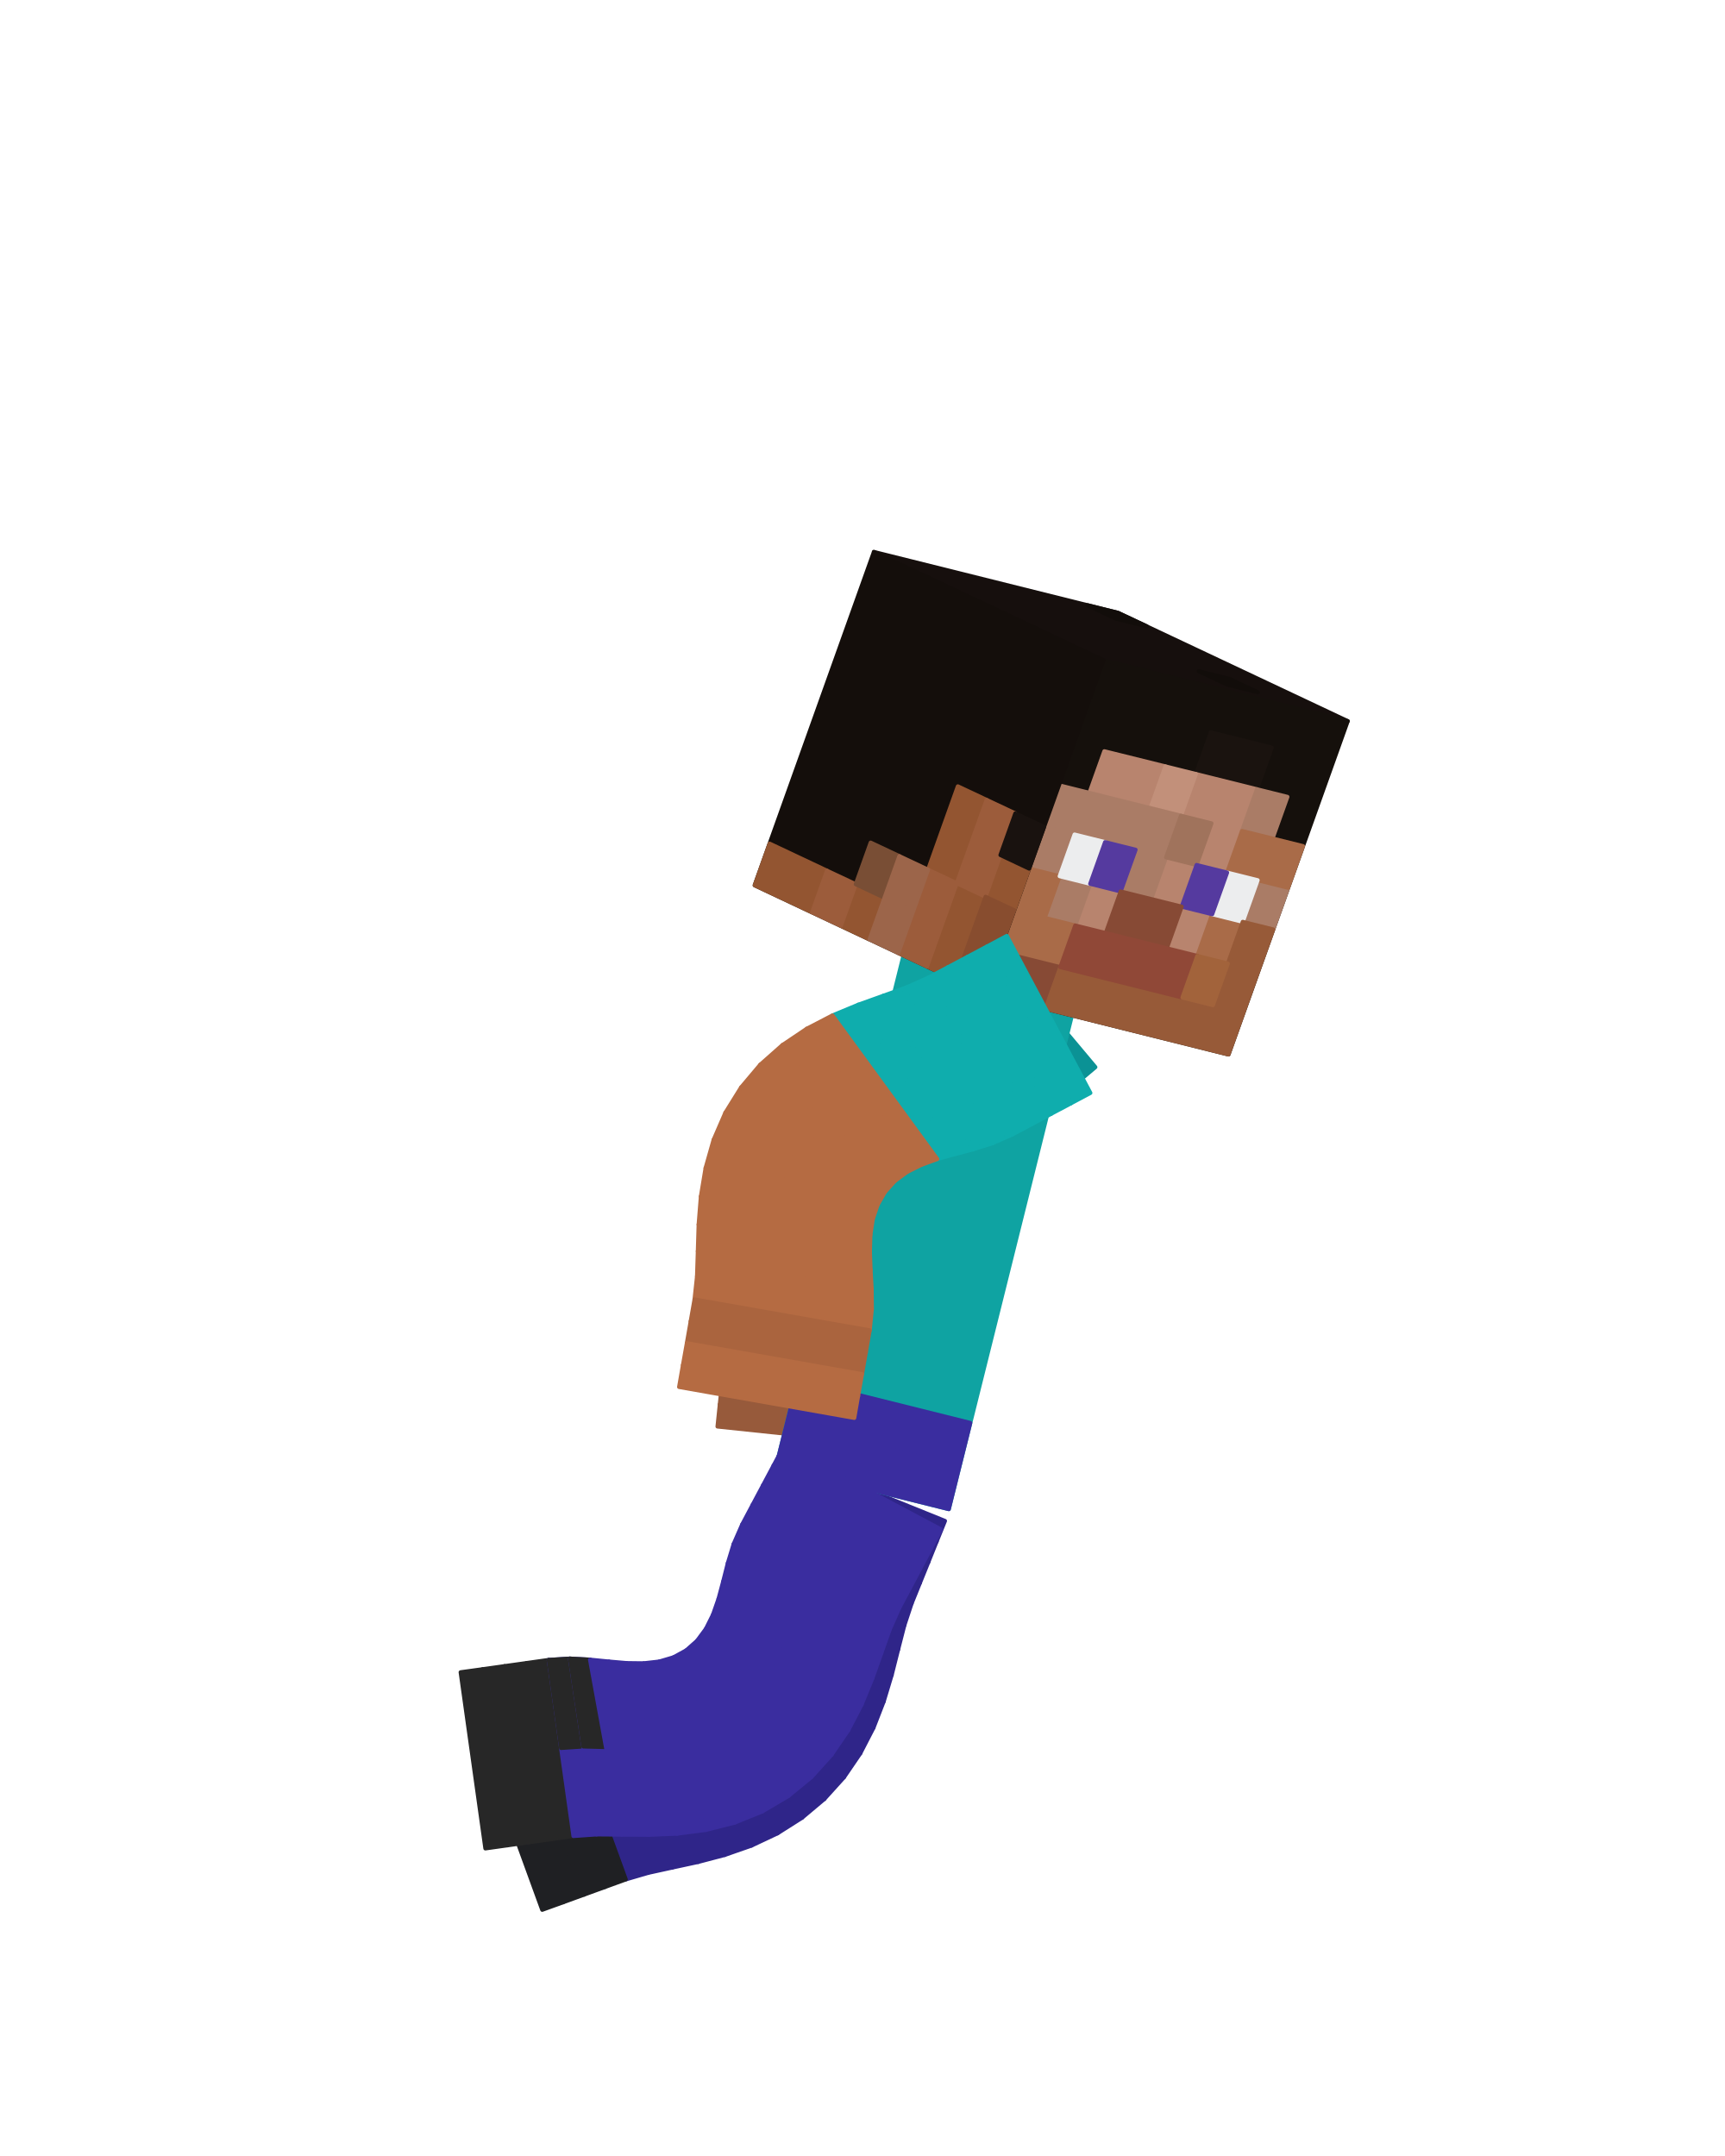
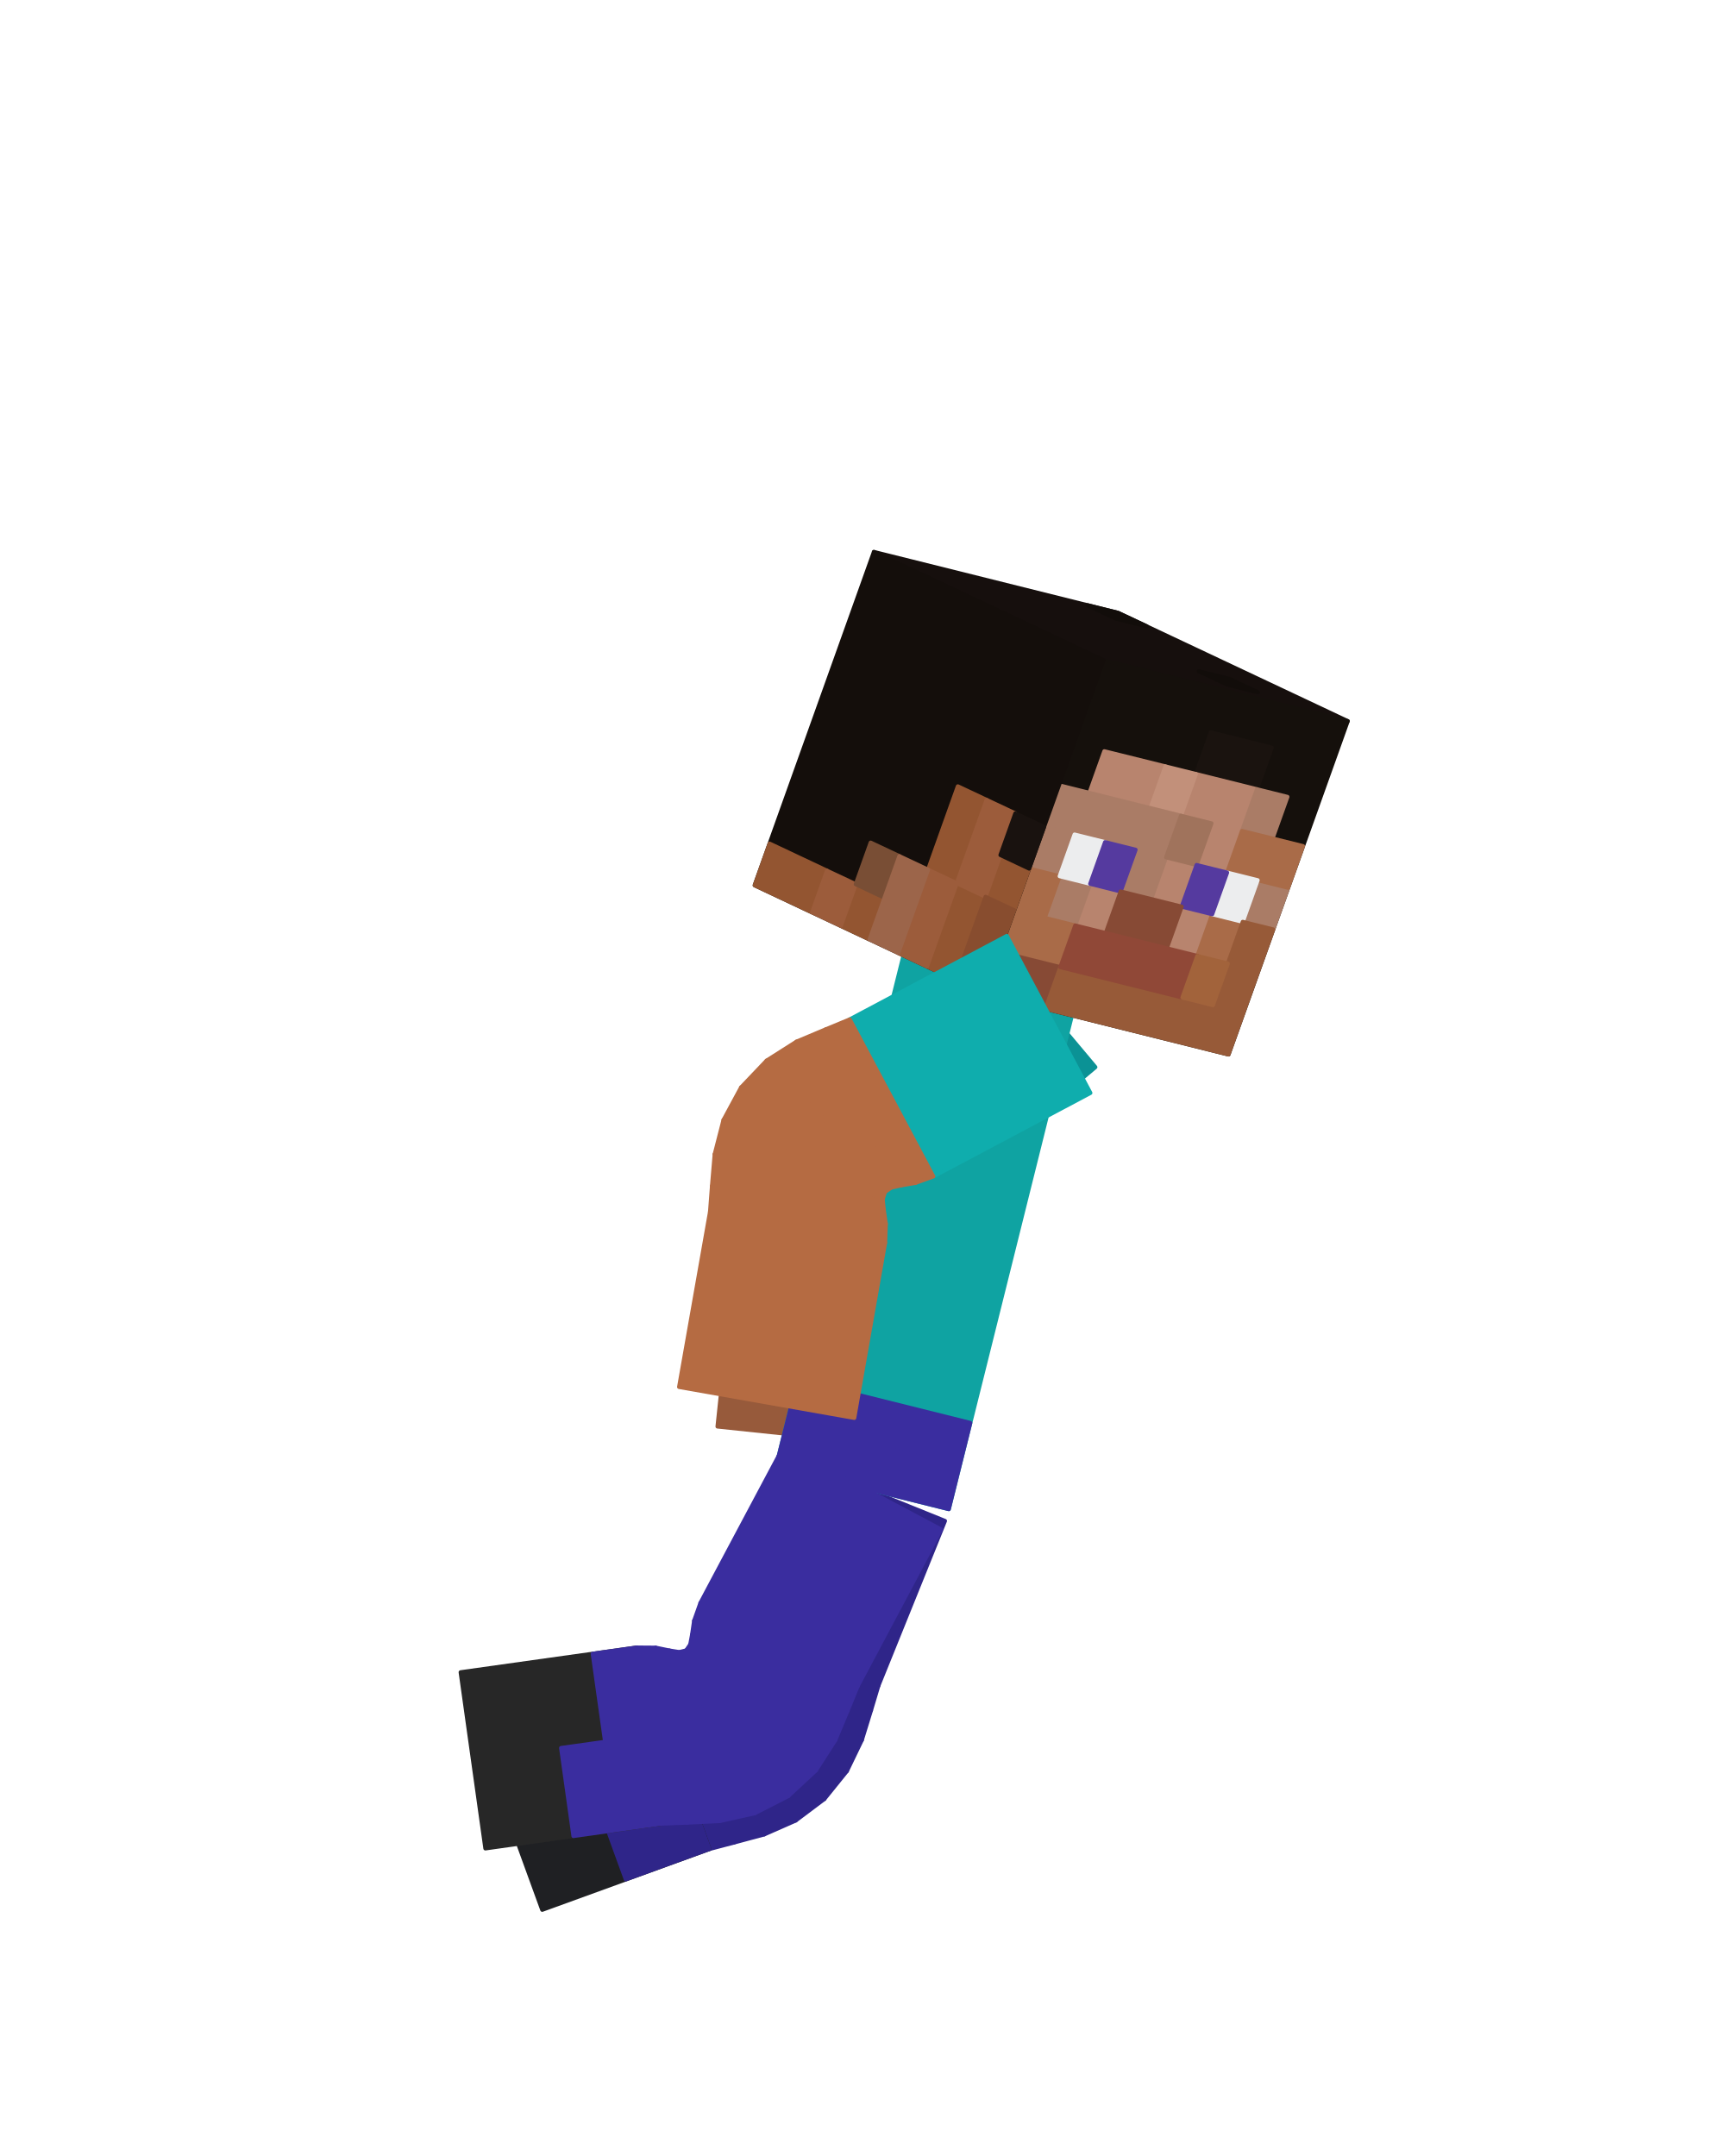
<svg xmlns="http://www.w3.org/2000/svg" viewBox="0 0 256 320" width="256" height="320" role="img" aria-labelledby="jump-crouch-title">
  <g id="steve">
-     <g id="arm-left" aria-label="Left arm">
+     <g id="arm-left" aria-label="Left upper arm">
+       <g class="face" data-face="nx">
+         <path fill="#0b9295" stroke="#0b9295" stroke-width=".6" stroke-linejoin="round" d="M145.59 138.16L162.56 158.39L142.34 175.36L125.37 155.13Z" />
+       </g>
+     </g>
+     <g id="elbow-left" aria-label="Left elbow">
      <g class="face" data-face="px">
-         <path fill="#0b9295" stroke="#0b9295" stroke-width=".6" stroke-linejoin="round" d="M162.56 158.39L145.59 138.16L143.07 140.29L160.04 160.51Z" />
+         <path fill="#975a3b" stroke="#975a3b" stroke-width=".6" stroke-linejoin="round" d="M142.34 175.36L125.37 155.13L122.3 157.29L139.93 176.95Z" />
      </g>
      <g class="face" data-face="px">
-         <path fill="#0b9295" stroke="#0b9295" stroke-width=".6" stroke-linejoin="round" d="M160.04 160.51L143.07 140.29L140.54 142.41L157.51 162.63Z" />
+         <path fill="#975a3b" stroke="#975a3b" stroke-width=".6" stroke-linejoin="round" d="M139.93 176.95L122.3 157.29L118.62 159.89L137.89 177.94Z" />
      </g>
      <g class="face" data-face="px">
-         <path fill="#0a898c" stroke="#0a898c" stroke-width=".6" stroke-linejoin="round" d="M157.51 162.63L140.54 142.41L138.01 144.53L154.98 164.75Z" />
+         <path fill="#975a3b" stroke="#975a3b" stroke-width=".6" stroke-linejoin="round" d="M137.89 177.94L118.62 159.89L115.02 163.29L136.36 178.84Z" />
      </g>
      <g class="face" data-face="px">
-         <path fill="#0a898c" stroke="#0a898c" stroke-width=".6" stroke-linejoin="round" d="M154.98 164.75L138.01 144.53L135.48 146.65L152.45 166.87Z" />
+         <path fill="#975a3b" stroke="#975a3b" stroke-width=".6" stroke-linejoin="round" d="M136.36 178.84L115.02 163.29L112.09 167.53L135.4 179.93Z" />
      </g>
      <g class="face" data-face="px">
-         <path fill="#0b9295" stroke="#0b9295" stroke-width=".6" stroke-linejoin="round" d="M152.45 166.87L135.48 146.65L132.74 148.69L149.88 168.77Z" />
+         <path fill="#8d5437" stroke="#8d5437" stroke-width=".6" stroke-linejoin="round" d="M135.4 179.93L112.09 167.53L110.21 172.33L135.03 181.33Z" />
      </g>
      <g class="face" data-face="px">
-         <path fill="#0b9295" stroke="#0b9295" stroke-width=".6" stroke-linejoin="round" d="M149.88 168.77L132.74 148.69L129.67 150.68L147.3 170.34Z" />
+         <path fill="#8d5437" stroke="#8d5437" stroke-width=".6" stroke-linejoin="round" d="M135.03 181.33L110.21 172.33L109.4 177.22L135.14 183.11Z" />
      </g>
      <g class="face" data-face="px">
-         <path fill="#0b9295" stroke="#0b9295" stroke-width=".6" stroke-linejoin="round" d="M147.3 170.34L129.67 150.68L126.42 152.77L144.78 171.74Z" />
+         <path fill="#975a3b" stroke="#975a3b" stroke-width=".6" stroke-linejoin="round" d="M135.14 183.11L109.4 177.22L109.31 181.72L135.46 185.35Z" />
      </g>
      <g class="face" data-face="px">
-         <path fill="#0b9295" stroke="#0b9295" stroke-width=".6" stroke-linejoin="round" d="M144.78 171.74L126.42 152.77L123.13 155.07L142.4 173.12Z" />
-       </g>
-       <g class="face" data-face="px">
-         <path fill="#975a3b" stroke="#975a3b" stroke-width=".6" stroke-linejoin="round" d="M142.4 173.12L123.13 155.07L119.94 157.67L140.22 174.57Z" />
-       </g>
-       <g class="face" data-face="px">
-         <path fill="#975a3b" stroke="#975a3b" stroke-width=".6" stroke-linejoin="round" d="M140.22 174.57L119.94 157.67L116.96 160.62L138.3 176.17Z" />
-       </g>
-       <g class="face" data-face="px">
-         <path fill="#975a3b" stroke="#975a3b" stroke-width=".6" stroke-linejoin="round" d="M138.3 176.17L116.96 160.62L114.32 163.92L136.68 177.95Z" />
-       </g>
-       <g class="face" data-face="px">
-         <path fill="#975a3b" stroke="#975a3b" stroke-width=".6" stroke-linejoin="round" d="M136.68 177.95L114.32 163.92L112.09 167.53L135.4 179.93Z" />
+         <path fill="#975a3b" stroke="#975a3b" stroke-width=".6" stroke-linejoin="round" d="M135.46 185.35L109.31 181.72L109.24 185.48L135.49 188.24Z" />
      </g>
    </g>
    <g id="forearm-left" aria-label="Left forearm">
+       <g class="face" data-face="nx">
+         <path fill="#975a3b" stroke="#975a3b" stroke-width=".6" stroke-linejoin="round" d="M109.24 185.48L135.49 188.24L132.73 214.49L106.48 211.73Z" />
+       </g>
+     </g>
+     <g id="leg-left" aria-label="Left thigh">
+       <g class="face" data-face="nx">
+         <path fill="#2f2589" stroke="#2f2589" stroke-width=".6" stroke-linejoin="round" d="M115.76 215.86L140.24 225.74L130.35 250.22L105.87 240.33Z" />
+       </g>
+     </g>
+     <g id="knee-left" aria-label="Left knee">
      <g class="face" data-face="px">
-         <path fill="#8d5437" stroke="#8d5437" stroke-width=".6" stroke-linejoin="round" d="M135.4 179.93L112.09 167.53L110.34 171.4L134.47 182.09Z" />
+         <path fill="#2f2589" stroke="#2f2589" stroke-width=".6" stroke-linejoin="round" d="M130.35 250.22L105.87 240.33L105.15 243.09L129.26 253.86Z" />
      </g>
      <g class="face" data-face="px">
-         <path fill="#8d5437" stroke="#8d5437" stroke-width=".6" stroke-linejoin="round" d="M134.47 182.09L110.34 171.4L109.08 175.44L133.9 184.43Z" />
+         <path fill="#2f2589" stroke="#2f2589" stroke-width=".6" stroke-linejoin="round" d="M129.26 253.86L105.15 243.09L104.93 245.27L127.9 258.27Z" />
      </g>
      <g class="face" data-face="px">
-         <path fill="#975a3b" stroke="#975a3b" stroke-width=".6" stroke-linejoin="round" d="M133.9 184.43L109.08 175.44L108.3 179.55L133.66 186.92Z" />
+         <path fill="#2f2589" stroke="#2f2589" stroke-width=".6" stroke-linejoin="round" d="M127.9 258.27L104.93 245.27L104.64 246.91L125.68 262.87Z" />
      </g>
      <g class="face" data-face="px">
-         <path fill="#975a3b" stroke="#975a3b" stroke-width=".6" stroke-linejoin="round" d="M133.66 186.92L108.3 179.55L107.93 183.66L133.67 189.54Z" />
+         <path fill="#2f2589" stroke="#2f2589" stroke-width=".6" stroke-linejoin="round" d="M125.68 262.87L104.64 246.91L104 248.02L122.34 267.01Z" />
      </g>
      <g class="face" data-face="px">
-         <path fill="#975a3b" stroke="#975a3b" stroke-width=".6" stroke-linejoin="round" d="M133.67 189.54L107.93 183.66L107.86 187.67L133.86 192.28Z" />
+         <path fill="#2f2589" stroke="#2f2589" stroke-width=".6" stroke-linejoin="round" d="M122.34 267.01L104 248.02L102.86 248.63L118.08 270.21Z" />
      </g>
      <g class="face" data-face="px">
-         <path fill="#975a3b" stroke="#975a3b" stroke-width=".6" stroke-linejoin="round" d="M133.86 192.28L107.86 187.67L107.95 191.53L134.1 195.15Z" />
+         <path fill="#2f2589" stroke="#2f2589" stroke-width=".6" stroke-linejoin="round" d="M118.08 270.21L102.86 248.63L101.22 248.86L113.41 272.27Z" />
      </g>
      <g class="face" data-face="px">
-         <path fill="#975a3b" stroke="#975a3b" stroke-width=".6" stroke-linejoin="round" d="M134.1 195.15L107.95 191.53L108.02 195.19L134.25 198.17Z" />
+         <path fill="#2f2589" stroke="#2f2589" stroke-width=".6" stroke-linejoin="round" d="M113.41 272.27L101.22 248.86L99.03 249L108.95 273.47Z" />
      </g>
      <g class="face" data-face="px">
-         <path fill="#975a3b" stroke="#975a3b" stroke-width=".6" stroke-linejoin="round" d="M134.25 198.17L108.02 195.19L107.86 198.61L134.11 201.37Z" />
-       </g>
-       <g class="face" data-face="px">
-         <path fill="#975a3b" stroke="#975a3b" stroke-width=".6" stroke-linejoin="round" d="M134.11 201.37L107.86 198.61L107.51 201.89L133.77 204.65Z" />
-       </g>
-       <g class="face" data-face="px">
-         <path fill="#975a3b" stroke="#975a3b" stroke-width=".6" stroke-linejoin="round" d="M133.77 204.65L107.51 201.89L107.17 205.17L133.42 207.93Z" />
-       </g>
-       <g class="face" data-face="px">
-         <path fill="#975a3b" stroke="#975a3b" stroke-width=".6" stroke-linejoin="round" d="M133.42 207.93L107.17 205.17L106.82 208.45L133.08 211.21Z" />
-       </g>
-       <g class="face" data-face="px">
-         <path fill="#975a3b" stroke="#975a3b" stroke-width=".6" stroke-linejoin="round" d="M133.08 211.21L106.82 208.45L106.48 211.73L132.73 214.49Z" />
-       </g>
-     </g>
-     <g id="leg-left" aria-label="Left leg">
-       <g class="face" data-face="px">
-         <path fill="#2f2589" stroke="#2f2589" stroke-width=".6" stroke-linejoin="round" d="M140.24 225.74L115.76 215.86L114.52 218.91L139 228.8Z" />
-       </g>
-       <g class="face" data-face="px">
-         <path fill="#2f2589" stroke="#2f2589" stroke-width=".6" stroke-linejoin="round" d="M139 228.8L114.52 218.91L113.29 221.97L137.77 231.86Z" />
-       </g>
-       <g class="face" data-face="px">
-         <path fill="#2f2589" stroke="#2f2589" stroke-width=".6" stroke-linejoin="round" d="M137.77 231.86L113.29 221.97L112.05 225.03L136.53 234.92Z" />
-       </g>
-       <g class="face" data-face="px">
-         <path fill="#2f2589" stroke="#2f2589" stroke-width=".6" stroke-linejoin="round" d="M136.53 234.92L112.05 225.03L110.82 228.09L135.29 237.98Z" />
-       </g>
-       <g class="face" data-face="px">
-         <path fill="#2f2589" stroke="#2f2589" stroke-width=".6" stroke-linejoin="round" d="M135.29 237.98L110.82 228.09L109.83 231.12L134.21 241.24Z" />
-       </g>
-       <g class="face" data-face="px">
-         <path fill="#2f2589" stroke="#2f2589" stroke-width=".6" stroke-linejoin="round" d="M134.21 241.24L109.83 231.12L109.19 234.06L133.29 244.82Z" />
-       </g>
-       <g class="face" data-face="px">
-         <path fill="#2f2589" stroke="#2f2589" stroke-width=".6" stroke-linejoin="round" d="M133.29 244.82L109.19 234.06L108.69 236.87L132.33 248.62Z" />
-       </g>
-       <g class="face" data-face="px">
-         <path fill="#2f2589" stroke="#2f2589" stroke-width=".6" stroke-linejoin="round" d="M132.33 248.62L108.69 236.87L108.18 239.53L131.15 252.53Z" />
-       </g>
-       <g class="face" data-face="px">
-         <path fill="#2f2589" stroke="#2f2589" stroke-width=".6" stroke-linejoin="round" d="M131.15 252.53L108.18 239.53L107.52 242.01L129.63 256.44Z" />
-       </g>
-       <g class="face" data-face="px">
-         <path fill="#2f2589" stroke="#2f2589" stroke-width=".6" stroke-linejoin="round" d="M129.63 256.44L107.52 242.01L106.64 244.28L127.67 260.24Z" />
-       </g>
-       <g class="face" data-face="px">
-         <path fill="#2f2589" stroke="#2f2589" stroke-width=".6" stroke-linejoin="round" d="M127.67 260.24L106.64 244.28L105.47 246.3L125.24 263.8Z" />
-       </g>
-       <g class="face" data-face="px">
-         <path fill="#2f2589" stroke="#2f2589" stroke-width=".6" stroke-linejoin="round" d="M125.24 263.8L105.47 246.3L104 248.02L122.34 267.01Z" />
+         <path fill="#2f2589" stroke="#2f2589" stroke-width=".6" stroke-linejoin="round" d="M108.95 273.47L99.03 249L96.25 249.63L105.28 274.44Z" />
      </g>
    </g>
    <g id="shin-left" aria-label="Left shin">
-       <g class="face" data-face="px">
-         <path fill="#2f2589" stroke="#2f2589" stroke-width=".6" stroke-linejoin="round" d="M122.34 267.01L104 248.02L102.22 249.43L119.02 269.8Z" />
-       </g>
-       <g class="face" data-face="px">
-         <path fill="#2f2589" stroke="#2f2589" stroke-width=".6" stroke-linejoin="round" d="M119.02 269.8L102.22 249.43L100.17 250.53L115.38 272.11Z" />
-       </g>
-       <g class="face" data-face="px">
-         <path fill="#2f2589" stroke="#2f2589" stroke-width=".6" stroke-linejoin="round" d="M115.38 272.11L100.17 250.53L97.87 251.34L111.52 273.93Z" />
-       </g>
-       <g class="face" data-face="px">
-         <path fill="#2f2589" stroke="#2f2589" stroke-width=".6" stroke-linejoin="round" d="M111.52 273.93L97.87 251.34L95.36 251.9L107.55 275.32Z" />
-       </g>
-       <g class="face" data-face="px">
-         <path fill="#2f2589" stroke="#2f2589" stroke-width=".6" stroke-linejoin="round" d="M107.55 275.32L95.36 251.9L92.68 252.32L103.6 276.36Z" />
-       </g>
-       <g class="face" data-face="px">
-         <path fill="#2f2589" stroke="#2f2589" stroke-width=".6" stroke-linejoin="round" d="M103.6 276.36L92.68 252.32L89.86 252.72L99.77 277.19Z" />
-       </g>
-       <g class="face" data-face="px">
-         <path fill="#2f2589" stroke="#2f2589" stroke-width=".6" stroke-linejoin="round" d="M99.77 277.19L89.86 252.72L86.9 253.26L96.17 277.98Z" />
-         <path fill="#1f2023" stroke="#1f2023" stroke-width=".6" stroke-linejoin="round" d="M94.82 264.95L89.86 252.72L86.9 253.26L91.53 265.62Z" />
-       </g>
-       <g class="face" data-face="px">
-         <path fill="#2f2589" stroke="#2f2589" stroke-width=".6" stroke-linejoin="round" d="M96.17 277.98L86.9 253.26L83.84 254.14L92.87 278.95Z" />
-         <path fill="#1f2023" stroke="#1f2023" stroke-width=".6" stroke-linejoin="round" d="M91.53 265.62L86.9 253.26L83.84 254.14L88.36 266.55Z" />
-       </g>
-       <g class="face" data-face="px">
-         <path fill="#1f2023" stroke="#1f2023" stroke-width=".6" stroke-linejoin="round" d="M92.87 278.95L83.84 254.14L80.74 255.27L89.77 280.08Z" />
-       </g>
-       <g class="face" data-face="px">
-         <path fill="#1f2023" stroke="#1f2023" stroke-width=".6" stroke-linejoin="round" d="M89.77 280.08L80.74 255.27L77.64 256.4L86.67 281.21Z" />
-       </g>
-       <g class="face" data-face="px">
-         <path fill="#1f2023" stroke="#1f2023" stroke-width=".6" stroke-linejoin="round" d="M86.67 281.21L77.64 256.4L74.54 257.53L83.57 282.34Z" />
-       </g>
-       <g class="face" data-face="px">
-         <path fill="#1f2023" stroke="#1f2023" stroke-width=".6" stroke-linejoin="round" d="M83.57 282.34L74.54 257.53L71.44 258.66L80.47 283.46Z" />
+       <g class="face" data-face="nx">
+         <path fill="#1f2023" stroke="#1f2023" stroke-width=".6" stroke-linejoin="round" d="M96.25 249.63L105.28 274.44L80.47 283.46L71.44 258.66Z" />
+         <path fill="#2f2589" stroke="#2f2589" stroke-width=".6" stroke-linejoin="round" d="M96.25 249.63L105.28 274.44L99.07 276.69L90.04 251.88ZM94.56 264.29L99.07 276.69L92.87 278.95L88.36 266.55Z" />
      </g>
    </g>
    <g id="torso" aria-label="Torso">
      <g class="face" data-face="nx">
        <path fill="#0fa3a2" stroke="#0fa3a2" stroke-width=".6" stroke-linejoin="round" d="M134.35 140.76L159.97 147.15L140.81 223.99L115.19 217.61Z" />
        <path fill="#3a2d9f" stroke="#3a2d9f" stroke-width=".6" stroke-linejoin="round" d="M118.39 204.8L144 211.19L142.4 217.59L116.79 211.2ZM116.79 211.2L142.4 217.59L140.81 223.99L115.19 217.61Z" />
      </g>
    </g>
    <g id="head" aria-label="Head">
      <g class="face" data-face="top">
        <path fill="#160f0d" stroke="#160f0d" stroke-width=".6" stroke-linejoin="round" d="M129.69 81.92L165.92 90.96L200.01 107.03L163.79 98Z" />
        <path fill="#120d0a" stroke="#120d0a" stroke-width=".6" stroke-linejoin="round" d="M161.39 89.83L165.92 90.96L170.18 92.96L165.65 91.84ZM177.9 99.62L182.43 100.75L186.69 102.76L182.17 101.63Z" />
      </g>
      <g class="face" data-face="front">
        <path fill="#15100c" stroke="#15100c" stroke-width=".6" stroke-linejoin="round" d="M163.79 98L200.01 107.03L182.32 156.51L146.1 147.47Z" />
        <path fill="#1a130f" stroke="#1a130f" stroke-width=".6" stroke-linejoin="round" d="M179.69 108.7L188.74 110.96L186.53 117.14L177.48 114.88Z" />
        <path fill="#b8846e" stroke="#b8846e" stroke-width=".6" stroke-linejoin="round" d="M163.89 111.5L172.95 113.75L170.74 119.94L161.68 117.68ZM177.48 114.88L186.53 117.14L184.32 123.33L175.26 121.07ZM179.79 122.2L184.32 123.33L182.11 129.51L177.58 128.38ZM173.05 127.25L177.58 128.38L175.37 134.57L170.84 133.44ZM161.79 131.18L166.31 132.31L164.1 138.49L159.57 137.36ZM175.37 134.57L179.9 135.69L177.69 141.88L173.16 140.75Z" />
        <path fill="#c2907a" stroke="#c2907a" stroke-width=".6" stroke-linejoin="round" d="M172.95 113.75L177.48 114.88L175.26 121.07L170.74 119.94Z" />
        <path fill="#aa7c66" stroke="#aa7c66" stroke-width=".6" stroke-linejoin="round" d="M186.53 117.14L191.06 118.27L188.85 124.45L184.32 123.33ZM157.15 116.55L175.26 121.07L173.05 127.25L154.94 122.74ZM154.94 122.74L159.47 123.86L157.26 130.05L152.73 128.92ZM168.53 126.12L173.05 127.25L170.84 133.44L166.31 132.31ZM186.64 130.64L191.17 131.77L188.96 137.95L184.43 136.82ZM157.26 130.05L161.79 131.18L159.57 137.36L155.05 136.23Z" />
        <path fill="#a0735c" stroke="#a0735c" stroke-width=".6" stroke-linejoin="round" d="M175.26 121.07L179.79 122.2L177.58 128.38L173.05 127.25Z" />
        <path fill="#a96b48" stroke="#a96b48" stroke-width=".6" stroke-linejoin="round" d="M184.32 123.33L193.38 125.58L191.17 131.77L182.11 129.51ZM152.73 128.92L157.26 130.05L155.05 136.23L150.52 135.1ZM179.9 135.69L184.43 136.82L182.22 143.01L177.69 141.88ZM150.52 135.1L159.57 137.36L157.36 143.55L148.31 141.29Z" />
        <path fill="#ecedee" stroke="#ecedee" stroke-width=".6" stroke-linejoin="round" d="M159.47 123.86L164 124.99L161.79 131.18L157.26 130.05ZM182.11 129.51L186.64 130.64L184.43 136.82L179.9 135.69Z" />
        <path fill="#553a9f" stroke="#553a9f" stroke-width=".6" stroke-linejoin="round" d="M164 124.99L168.53 126.12L166.31 132.31L161.79 131.18ZM177.58 128.38L182.11 129.51L179.9 135.69L175.37 134.57Z" />
        <path fill="#874a35" stroke="#874a35" stroke-width=".6" stroke-linejoin="round" d="M166.31 132.31L175.37 134.57L173.16 140.75L164.1 138.49ZM148.31 141.29L157.36 143.55L155.15 149.73L146.1 147.47Z" />
        <path fill="#975a38" stroke="#975a38" stroke-width=".6" stroke-linejoin="round" d="M184.43 136.82L188.96 137.95L186.74 144.14L182.22 143.01ZM182.22 143.01L186.74 144.14L184.53 150.32L180 149.19ZM157.36 143.55L184.53 150.32L182.32 156.51L155.15 149.73Z" />
        <path fill="#904837" stroke="#904837" stroke-width=".6" stroke-linejoin="round" d="M159.57 137.36L177.69 141.88L175.48 148.06L157.36 143.55Z" />
        <path fill="#a2633b" stroke="#a2633b" stroke-width=".6" stroke-linejoin="round" d="M177.69 141.88L182.22 143.01L180 149.19L175.48 148.06Z" />
      </g>
      <g class="face" data-face="nx">
        <path fill="#140e0b" stroke="#140e0b" stroke-width=".6" stroke-linejoin="round" d="M129.69 81.92L163.79 98L146.1 147.47L112 131.4Z" />
        <path fill="#935531" stroke="#935531" stroke-width=".6" stroke-linejoin="round" d="M142.15 116.71L146.42 118.72L144.21 124.9L139.94 122.89ZM139.94 122.89L144.21 124.9L141.99 131.09L137.73 129.08ZM148.47 126.91L152.73 128.92L150.52 135.1L146.26 133.1ZM141.99 131.09L146.26 133.1L144.04 139.28L139.78 137.27ZM114.21 125.21L122.73 129.23L120.52 135.42L112 131.4ZM127 131.24L131.26 133.25L129.05 139.44L124.79 137.43ZM139.78 137.27L144.04 139.28L141.83 145.46L137.57 143.46Z" />
        <path fill="#9c5c3b" stroke="#9c5c3b" stroke-width=".6" stroke-linejoin="round" d="M146.42 118.72L150.68 120.73L148.47 126.91L144.21 124.9ZM144.21 124.9L148.47 126.91L146.26 133.1L141.99 131.09ZM137.73 129.08L141.99 131.09L139.78 137.27L135.52 135.26ZM122.73 129.23L127 131.24L124.79 137.43L120.52 135.42ZM135.52 135.26L139.78 137.27L137.57 143.46L133.31 141.45Z" />
        <path fill="#19120f" stroke="#19120f" stroke-width=".6" stroke-linejoin="round" d="M150.68 120.73L154.94 122.74L152.73 128.92L148.47 126.91Z" />
        <path fill="#794e35" stroke="#794e35" stroke-width=".6" stroke-linejoin="round" d="M129.21 125.06L133.47 127.07L131.26 133.25L127 131.24Z" />
        <path fill="#9c654a" stroke="#9c654a" stroke-width=".6" stroke-linejoin="round" d="M133.47 127.07L137.73 129.08L135.52 135.26L131.26 133.25ZM131.26 133.25L135.52 135.26L133.31 141.45L129.05 139.44Z" />
        <path fill="#884d2f" stroke="#884d2f" stroke-width=".6" stroke-linejoin="round" d="M146.26 133.1L150.52 135.1L148.31 141.29L144.04 139.28ZM144.04 139.28L148.31 141.29L146.1 147.47L141.83 145.46Z" />
      </g>
    </g>
-     <g id="leg-right" aria-label="Right leg">
+     <g id="shin-right" aria-label="Right shin">
+       <g class="face" data-face="nx">
+         <path fill="#272727" stroke="#272727" stroke-width=".6" stroke-linejoin="round" d="M94.5 244.53L98.17 270.67L72.03 274.35L68.36 248.2Z" />
+         <path fill="#3a2d9f" stroke="#3a2d9f" stroke-width=".6" stroke-linejoin="round" d="M94.5 244.53L98.17 270.67L91.64 271.59L87.96 245.45ZM89.8 258.52L91.64 271.59L85.1 272.51L83.27 259.44Z" />
+       </g>
+     </g>
+     <g id="leg-right" aria-label="Right thigh">
+       <g class="face" data-face="nx">
+         <path fill="#3a2d9f" stroke="#3a2d9f" stroke-width=".6" stroke-linejoin="round" d="M116.35 214.6L139.65 227L127.26 250.31L103.95 237.91Z" />
+       </g>
+     </g>
+     <g id="knee-right" aria-label="Right knee">
      <g class="face" data-face="px">
-         <path fill="#3a2d9f" stroke="#3a2d9f" stroke-width=".6" stroke-linejoin="round" d="M120.43 263.75L103.44 243.54L101.84 244.95L116.98 266.58Z" />
+         <path fill="#3a2d9f" stroke="#3a2d9f" stroke-width=".6" stroke-linejoin="round" d="M102.03 270.52L97.3 244.55L94.5 244.53L98.17 270.67Z" />
      </g>
      <g class="face" data-face="px">
-         <path fill="#3a2d9f" stroke="#3a2d9f" stroke-width=".6" stroke-linejoin="round" d="M123.4 260.45L104.76 241.76L103.44 243.54L120.43 263.75Z" />
+         <path fill="#3a2d9f" stroke="#3a2d9f" stroke-width=".6" stroke-linejoin="round" d="M106.81 270.29L99.34 244.97L97.3 244.55L102.03 270.52Z" />
      </g>
      <g class="face" data-face="px">
-         <path fill="#3a2d9f" stroke="#3a2d9f" stroke-width=".6" stroke-linejoin="round" d="M125.88 256.82L105.81 239.66L104.76 241.76L123.4 260.45Z" />
+         <path fill="#3a2d9f" stroke="#3a2d9f" stroke-width=".6" stroke-linejoin="round" d="M112.02 269.12L100.82 245.21L99.34 244.97L106.81 270.29Z" />
      </g>
      <g class="face" data-face="px">
-         <path fill="#3a2d9f" stroke="#3a2d9f" stroke-width=".6" stroke-linejoin="round" d="M127.87 252.99L106.63 237.31L105.81 239.66L125.88 256.82Z" />
+         <path fill="#3a2d9f" stroke="#3a2d9f" stroke-width=".6" stroke-linejoin="round" d="M116.98 266.58L101.84 244.95L100.82 245.21L112.02 269.12Z" />
      </g>
      <g class="face" data-face="px">
-         <path fill="#3a2d9f" stroke="#3a2d9f" stroke-width=".6" stroke-linejoin="round" d="M129.46 249.11L107.32 234.74L106.63 237.31L127.87 252.99Z" />
+         <path fill="#3a2d9f" stroke="#3a2d9f" stroke-width=".6" stroke-linejoin="round" d="M121.07 262.78L102.43 244.09L101.84 244.95L116.98 266.58Z" />
      </g>
      <g class="face" data-face="px">
-         <path fill="#3a2d9f" stroke="#3a2d9f" stroke-width=".6" stroke-linejoin="round" d="M130.8 245.34L108.01 232.01L107.32 234.74L129.46 249.11Z" />
+         <path fill="#3a2d9f" stroke="#3a2d9f" stroke-width=".6" stroke-linejoin="round" d="M123.95 258.3L102.71 242.61L102.43 244.09L121.07 262.78Z" />
      </g>
      <g class="face" data-face="px">
-         <path fill="#3a2d9f" stroke="#3a2d9f" stroke-width=".6" stroke-linejoin="round" d="M132.06 241.8L108.88 229.16L108.01 232.01L130.8 245.34Z" />
+         <path fill="#3a2d9f" stroke="#3a2d9f" stroke-width=".6" stroke-linejoin="round" d="M125.8 253.88L103.01 240.56L102.71 242.61L123.95 258.3Z" />
      </g>
      <g class="face" data-face="px">
-         <path fill="#3a2d9f" stroke="#3a2d9f" stroke-width=".6" stroke-linejoin="round" d="M133.46 238.65L110.15 226.26L108.88 229.16L132.06 241.8Z" />
+         <path fill="#3a2d9f" stroke="#3a2d9f" stroke-width=".6" stroke-linejoin="round" d="M127.26 250.31L103.95 237.91L103.01 240.56L125.8 253.88Z" />
+       </g>
+     </g>
+     <g id="arm-right" aria-label="Right upper arm">
+       <g class="face" data-face="nx">
+         <path fill="#0fadad" stroke="#0fadad" stroke-width=".6" stroke-linejoin="round" d="M149.42 138.91L161.82 162.22L138.51 174.61L126.11 151.3Z" />
+       </g>
+     </g>
+     <g id="elbow-right" aria-label="Right elbow">
+       <g class="face" data-face="px">
+         <path fill="#b56b42" stroke="#b56b42" stroke-width=".6" stroke-linejoin="round" d="M138.51 174.61L126.11 151.3L122.56 152.77L135.86 175.57Z" />
      </g>
      <g class="face" data-face="px">
-         <path fill="#3a2d9f" stroke="#3a2d9f" stroke-width=".6" stroke-linejoin="round" d="M135.01 235.74L111.7 223.34L110.15 226.26L133.46 238.65Z" />
+         <path fill="#b56b42" stroke="#b56b42" stroke-width=".6" stroke-linejoin="round" d="M135.86 175.57L122.56 152.77L118.21 154.6L133.77 175.93Z" />
      </g>
      <g class="face" data-face="px">
-         <path fill="#3a2d9f" stroke="#3a2d9f" stroke-width=".6" stroke-linejoin="round" d="M136.56 232.82L113.25 220.43L111.7 223.34L135.01 235.74Z" />
+         <path fill="#b56b42" stroke="#b56b42" stroke-width=".6" stroke-linejoin="round" d="M133.77 175.93L118.21 154.6L113.77 157.42L132.26 176.27Z" />
      </g>
      <g class="face" data-face="px">
-         <path fill="#3a2d9f" stroke="#3a2d9f" stroke-width=".6" stroke-linejoin="round" d="M138.11 229.91L114.8 217.52L113.25 220.43L136.56 232.82Z" />
+         <path fill="#b56b42" stroke="#b56b42" stroke-width=".6" stroke-linejoin="round" d="M132.26 176.27L113.77 157.42L109.98 161.4L131.34 176.91Z" />
      </g>
      <g class="face" data-face="px">
-         <path fill="#3a2d9f" stroke="#3a2d9f" stroke-width=".6" stroke-linejoin="round" d="M139.65 227L116.35 214.6L114.8 217.52L138.11 229.91Z" />
-       </g>
-     </g>
-     <g id="shin-right" aria-label="Right shin">
-       <g class="face" data-face="px">
-         <path fill="#272727" stroke="#272727" stroke-width=".6" stroke-linejoin="round" d="M75.3 273.89L71.63 247.75L68.36 248.2L72.03 274.35Z" />
+         <path fill="#b56b42" stroke="#b56b42" stroke-width=".6" stroke-linejoin="round" d="M131.34 176.91L109.98 161.4L107.37 166.23L131 177.99Z" />
      </g>
      <g class="face" data-face="px">
-         <path fill="#272727" stroke="#272727" stroke-width=".6" stroke-linejoin="round" d="M78.57 273.43L74.89 247.29L71.63 247.75L75.3 273.89Z" />
+         <path fill="#b56b42" stroke="#b56b42" stroke-width=".6" stroke-linejoin="round" d="M131 177.99L107.37 166.23L106.06 171.32L131.15 179.53Z" />
      </g>
      <g class="face" data-face="px">
-         <path fill="#272727" stroke="#272727" stroke-width=".6" stroke-linejoin="round" d="M81.84 272.97L78.16 246.83L74.89 247.29L78.57 273.43Z" />
+         <path fill="#b56b42" stroke="#b56b42" stroke-width=".6" stroke-linejoin="round" d="M131.15 179.53L106.06 171.32L105.66 176.03L131.46 181.63Z" />
      </g>
      <g class="face" data-face="px">
-         <path fill="#272727" stroke="#272727" stroke-width=".6" stroke-linejoin="round" d="M85.1 272.51L81.43 246.37L78.16 246.83L81.84 272.97Z" />
-       </g>
-       <g class="face" data-face="px">
-         <path fill="#3a2d9f" stroke="#3a2d9f" stroke-width=".6" stroke-linejoin="round" d="M88.54 272.27L84.59 246.17L81.43 246.37L85.1 272.51Z" />
-         <path fill="#272727" stroke="#272727" stroke-width=".6" stroke-linejoin="round" d="M86.57 259.22L84.59 246.17L81.43 246.37L83.27 259.44Z" />
-       </g>
-       <g class="face" data-face="px">
-         <path fill="#3a2d9f" stroke="#3a2d9f" stroke-width=".6" stroke-linejoin="round" d="M92.29 272.3L87.56 246.33L84.59 246.17L88.54 272.27Z" />
-         <path fill="#272727" stroke="#272727" stroke-width=".6" stroke-linejoin="round" d="M89.93 259.31L87.56 246.33L84.59 246.17L86.57 259.22Z" />
-       </g>
-       <g class="face" data-face="px">
-         <path fill="#3a2d9f" stroke="#3a2d9f" stroke-width=".6" stroke-linejoin="round" d="M96.3 272.33L90.37 246.61L87.56 246.33L92.29 272.3Z" />
-       </g>
-       <g class="face" data-face="px">
-         <path fill="#3a2d9f" stroke="#3a2d9f" stroke-width=".6" stroke-linejoin="round" d="M100.48 272.16L93.01 246.84L90.37 246.61L96.3 272.33Z" />
-       </g>
-       <g class="face" data-face="px">
-         <path fill="#3a2d9f" stroke="#3a2d9f" stroke-width=".6" stroke-linejoin="round" d="M104.77 271.6L95.51 246.87L93.01 246.84L100.48 272.16Z" />
-       </g>
-       <g class="face" data-face="px">
-         <path fill="#3a2d9f" stroke="#3a2d9f" stroke-width=".6" stroke-linejoin="round" d="M109.03 270.52L97.83 246.61L95.51 246.87L104.77 271.6Z" />
-       </g>
-       <g class="face" data-face="px">
-         <path fill="#3a2d9f" stroke="#3a2d9f" stroke-width=".6" stroke-linejoin="round" d="M113.14 268.85L99.96 245.98L97.83 246.61L109.03 270.52Z" />
-       </g>
-       <g class="face" data-face="px">
-         <path fill="#3a2d9f" stroke="#3a2d9f" stroke-width=".6" stroke-linejoin="round" d="M116.98 266.58L101.84 244.95L99.96 245.98L113.14 268.85Z" />
-       </g>
-     </g>
-     <g id="arm-right" aria-label="Right arm">
-       <g class="face" data-face="px">
-         <path fill="#0fadad" stroke="#0fadad" stroke-width=".6" stroke-linejoin="round" d="M161.82 162.22L149.42 138.91L146.51 140.46L158.91 163.77Z" />
-       </g>
-       <g class="face" data-face="px">
-         <path fill="#0fadad" stroke="#0fadad" stroke-width=".6" stroke-linejoin="round" d="M158.91 163.77L146.51 140.46L143.6 142.01L155.99 165.32Z" />
-       </g>
-       <g class="face" data-face="px">
-         <path fill="#0fadad" stroke="#0fadad" stroke-width=".6" stroke-linejoin="round" d="M155.99 165.32L143.6 142.01L140.68 143.56L153.08 166.87Z" />
-       </g>
-       <g class="face" data-face="px">
-         <path fill="#0fadad" stroke="#0fadad" stroke-width=".6" stroke-linejoin="round" d="M153.08 166.87L140.68 143.56L137.77 145.11L150.16 168.42Z" />
-       </g>
-       <g class="face" data-face="px">
-         <path fill="#0fadad" stroke="#0fadad" stroke-width=".6" stroke-linejoin="round" d="M150.16 168.42L137.77 145.11L134.63 146.51L147.26 169.69Z" />
-       </g>
-       <g class="face" data-face="px">
-         <path fill="#0fadad" stroke="#0fadad" stroke-width=".6" stroke-linejoin="round" d="M147.26 169.69L134.63 146.51L131.12 147.78L144.41 170.59Z" />
-       </g>
-       <g class="face" data-face="px">
-         <path fill="#0fadad" stroke="#0fadad" stroke-width=".6" stroke-linejoin="round" d="M144.41 170.59L131.12 147.78L127.38 149.12L141.68 171.31Z" />
-       </g>
-       <g class="face" data-face="px">
-         <path fill="#0fadad" stroke="#0fadad" stroke-width=".6" stroke-linejoin="round" d="M141.68 171.31L127.38 149.12L123.54 150.71L139.1 172.03Z" />
-       </g>
-       <g class="face" data-face="px">
-         <path fill="#b56b42" stroke="#b56b42" stroke-width=".6" stroke-linejoin="round" d="M139.1 172.03L123.54 150.71L119.74 152.68L136.73 172.89Z" />
-       </g>
-       <g class="face" data-face="px">
-         <path fill="#b56b42" stroke="#b56b42" stroke-width=".6" stroke-linejoin="round" d="M136.73 172.89L119.74 152.68L116.12 155.11L134.61 173.95Z" />
-       </g>
-       <g class="face" data-face="px">
-         <path fill="#b56b42" stroke="#b56b42" stroke-width=".6" stroke-linejoin="round" d="M134.61 173.95L116.12 155.11L112.83 158.02L132.8 175.29Z" />
-       </g>
-       <g class="face" data-face="px">
-         <path fill="#b56b42" stroke="#b56b42" stroke-width=".6" stroke-linejoin="round" d="M132.8 175.29L112.83 158.02L109.98 161.4L131.34 176.91Z" />
+         <path fill="#b56b42" stroke="#b56b42" stroke-width=".6" stroke-linejoin="round" d="M131.46 181.63L105.66 176.03L105.37 179.86L131.36 184.45Z" />
      </g>
    </g>
    <g id="forearm-right" aria-label="Right forearm">
-       <g class="face" data-face="px">
-         <path fill="#b56b42" stroke="#b56b42" stroke-width=".6" stroke-linejoin="round" d="M131.34 176.91L109.98 161.4L107.65 165.15L130.25 178.81Z" />
-       </g>
-       <g class="face" data-face="px">
-         <path fill="#b56b42" stroke="#b56b42" stroke-width=".6" stroke-linejoin="round" d="M130.25 178.81L107.65 165.15L105.9 169.18L129.53 180.94Z" />
-       </g>
-       <g class="face" data-face="px">
-         <path fill="#b56b42" stroke="#b56b42" stroke-width=".6" stroke-linejoin="round" d="M129.53 180.94L105.9 169.18L104.71 173.37L129.17 183.29Z" />
-       </g>
-       <g class="face" data-face="px">
-         <path fill="#b56b42" stroke="#b56b42" stroke-width=".6" stroke-linejoin="round" d="M129.17 183.29L104.71 173.37L104.01 177.59L129.1 185.81Z" />
-       </g>
-       <g class="face" data-face="px">
-         <path fill="#b56b42" stroke="#b56b42" stroke-width=".6" stroke-linejoin="round" d="M129.1 185.81L104.01 177.59L103.68 181.74L129.2 188.48Z" />
-       </g>
-       <g class="face" data-face="px">
-         <path fill="#b56b42" stroke="#b56b42" stroke-width=".6" stroke-linejoin="round" d="M129.2 188.48L103.68 181.74L103.56 185.71L129.36 191.3Z" />
-       </g>
-       <g class="face" data-face="px">
-         <path fill="#b56b42" stroke="#b56b42" stroke-width=".6" stroke-linejoin="round" d="M129.36 191.3L103.56 185.71L103.44 189.44L129.39 194.29Z" />
-       </g>
-       <g class="face" data-face="px">
-         <path fill="#b56b42" stroke="#b56b42" stroke-width=".6" stroke-linejoin="round" d="M129.39 194.29L103.44 189.44L103.07 192.86L129.07 197.45Z" />
-       </g>
-       <g class="face" data-face="px">
-         <path fill="#aa643e" stroke="#aa643e" stroke-width=".6" stroke-linejoin="round" d="M129.07 197.45L103.07 192.86L102.5 196.11L128.5 200.7Z" />
-       </g>
-       <g class="face" data-face="px">
-         <path fill="#aa643e" stroke="#aa643e" stroke-width=".6" stroke-linejoin="round" d="M128.5 200.7L102.5 196.11L101.93 199.36L127.93 203.95Z" />
-       </g>
-       <g class="face" data-face="px">
-         <path fill="#b56b42" stroke="#b56b42" stroke-width=".6" stroke-linejoin="round" d="M127.93 203.95L101.93 199.36L101.35 202.61L127.35 207.2Z" />
-       </g>
-       <g class="face" data-face="px">
-         <path fill="#b56b42" stroke="#b56b42" stroke-width=".6" stroke-linejoin="round" d="M127.35 207.2L101.35 202.61L100.78 205.86L126.78 210.45Z" />
+       <g class="face" data-face="nx">
+         <path fill="#b56b42" stroke="#b56b42" stroke-width=".6" stroke-linejoin="round" d="M105.37 179.86L131.36 184.45L126.78 210.45L100.78 205.86Z" />
      </g>
    </g>
  </g>
</svg>
